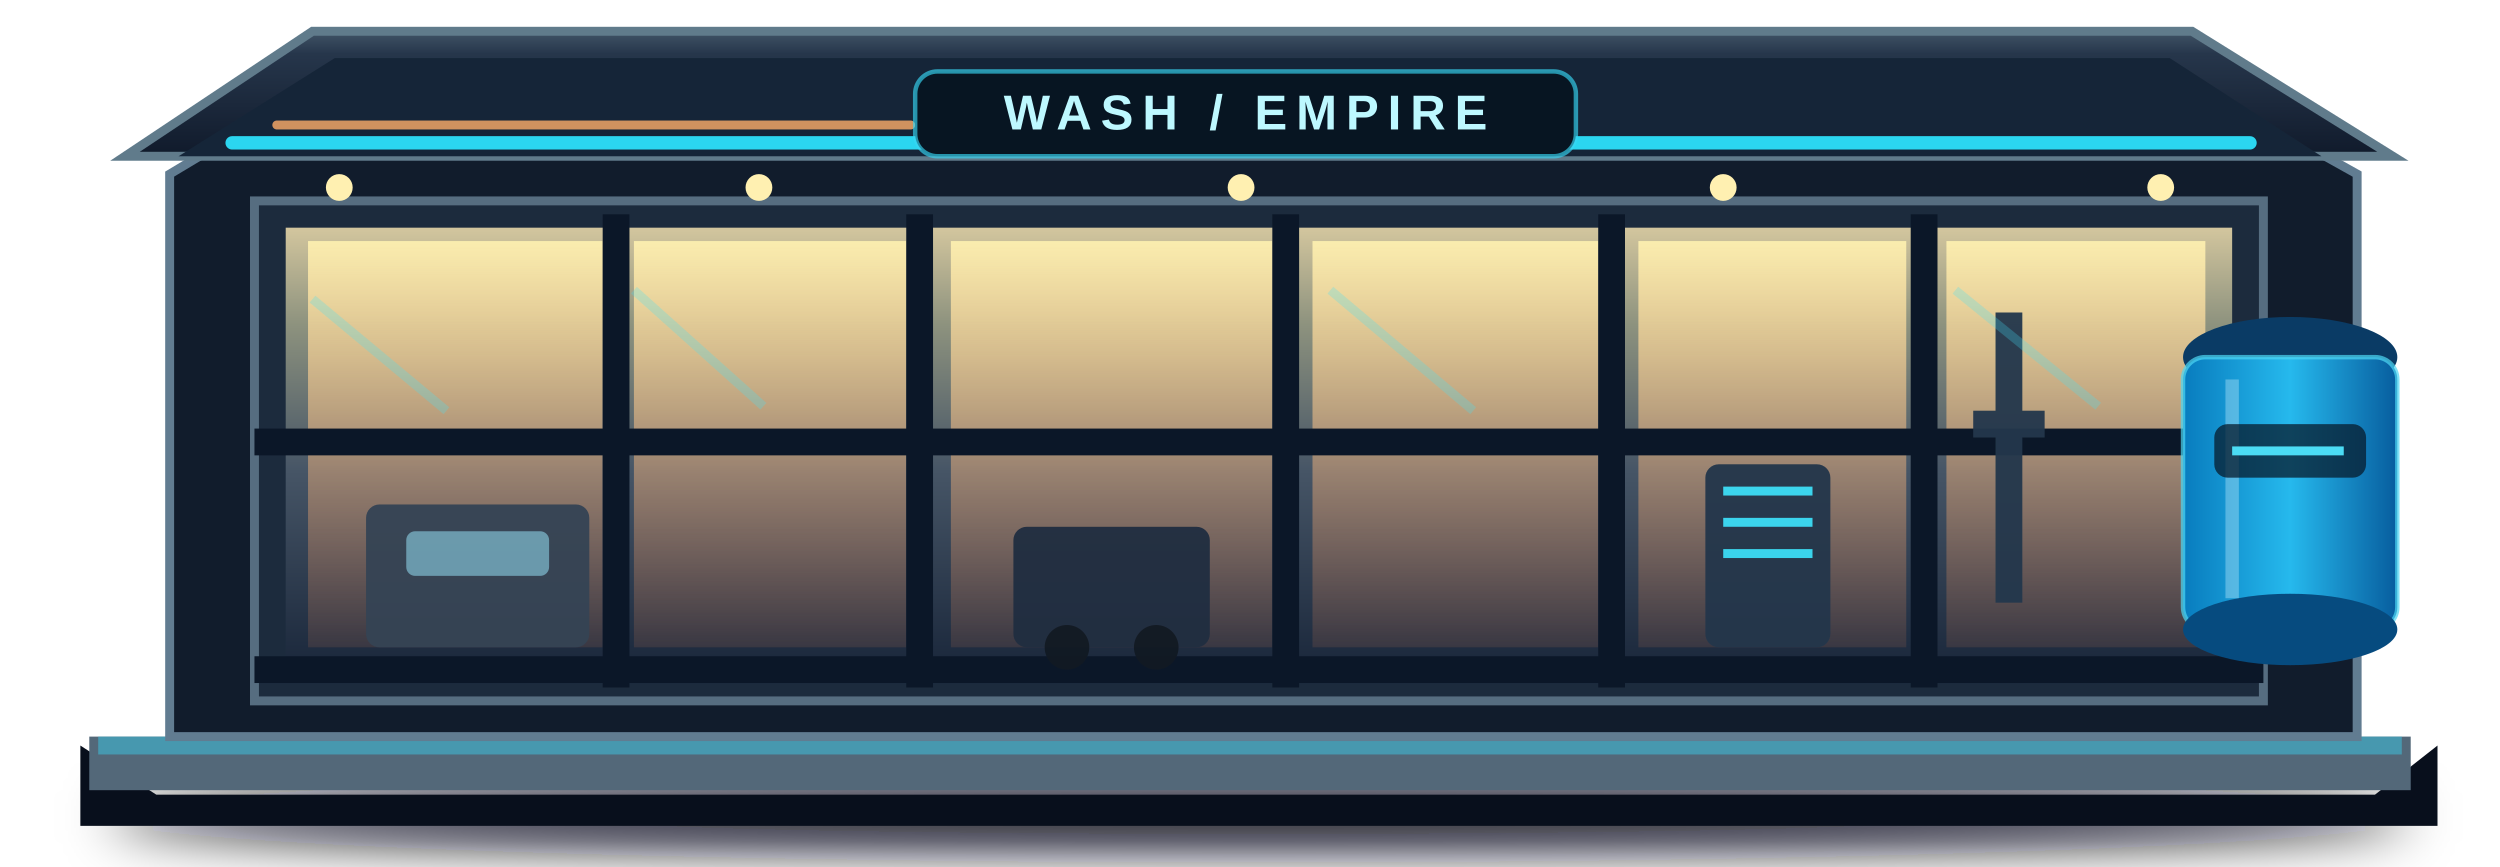
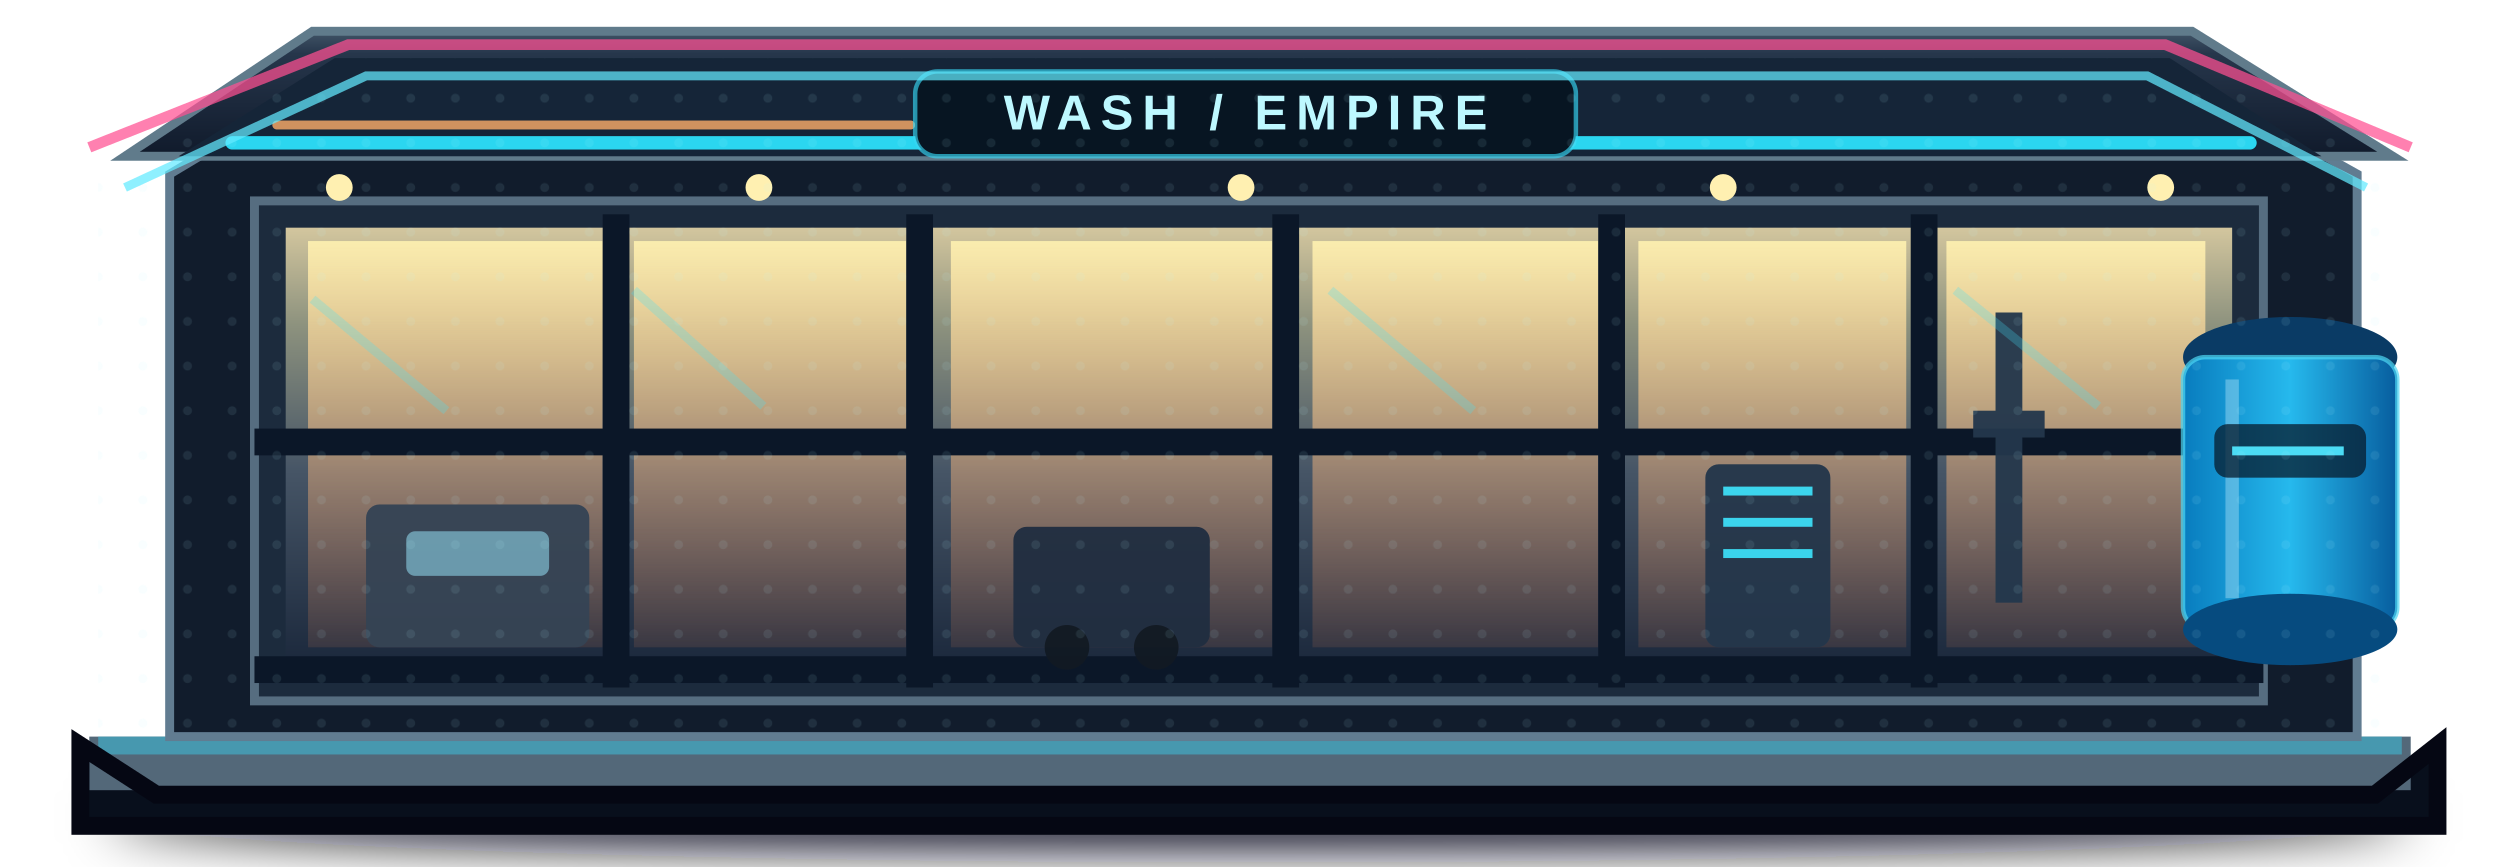
<svg xmlns="http://www.w3.org/2000/svg" width="560" height="194" viewBox="0 0 560 194">
  <defs>
    <linearGradient id="roof" x2="0" y2="1">
      <stop stop-color="#415467" />
      <stop offset=".18" stop-color="#26364b" />
      <stop offset="1" stop-color="#101a2b" />
    </linearGradient>
    <linearGradient id="glass" x2="0" y2="1">
      <stop stop-color="#d3c69e" />
      <stop offset=".22" stop-color="#8d927e" />
      <stop offset=".55" stop-color="#465566" />
      <stop offset="1" stop-color="#1a273b" />
    </linearGradient>
    <linearGradient id="warm" x2="0" y2="1">
      <stop stop-color="#fff2b1" stop-opacity=".9" />
      <stop offset="1" stop-color="#f78a54" stop-opacity=".12" />
    </linearGradient>
    <linearGradient id="tank" x2="1" y2="0">
      <stop stop-color="#087cbe" />
      <stop offset=".5" stop-color="#26b9ed" />
      <stop offset="1" stop-color="#075d9e" />
    </linearGradient>
    <filter id="shadow">
      <feGaussianBlur stdDeviation="6" />
    </filter>
+     <pattern id="inkDots" width="10" height="10" patternUnits="userSpaceOnUse">
+       <circle cx="2" cy="2" r="1" fill="#b8f7ff" fill-opacity=".45" />
+     </pattern>
  </defs>
  <ellipse cx="282" cy="183" rx="258" ry="10" fill="#030711" fill-opacity=".8" filter="url(#shadow)" />
  <path d="M18 167 35 178 532 178 546 167V185H18Z" fill="#080f1c" />
  <path d="M20 165H540V177H20Z" fill="#536879" />
  <path d="M22 165H538V169H22Z" fill="#38d4f3" fill-opacity=".45" />
  <path d="M38 39 78 15H485L528 39V165H38Z" fill="#111c2c" stroke="#617c91" stroke-width="2" />
  <path d="M28 35 70 7H491L536 35H28Z" fill="url(#roof)" stroke="#607b8b" stroke-width="2" />
  <path d="M40 35 75 13H486L520 35Z" fill="#152538" />
  <path d="M52 32H504" stroke="#2bd6f0" stroke-width="3" stroke-linecap="round" />
  <path d="M62 28H204" stroke="#ffae69" stroke-width="2" stroke-linecap="round" stroke-opacity=".8" />
  <path d="M57 45H507V157H57Z" fill="#1c2b3d" stroke="#566d80" stroke-width="2" />
  <path d="M64 51H500V150H64Z" fill="url(#glass)" />
  <g fill="url(#warm)">
    <rect x="69" y="54" width="66" height="91" />
    <rect x="142" y="54" width="61" height="91" />
    <rect x="213" y="54" width="72" height="91" />
    <rect x="294" y="54" width="64" height="91" />
    <rect x="367" y="54" width="60" height="91" />
    <rect x="436" y="54" width="58" height="91" />
  </g>
  <g stroke="#0b1728" stroke-width="6">
    <path d="M138 48V154M206 48V154M288 48V154M361 48V154M431 48V154" />
    <path d="M57 99H507M57 150H507" />
  </g>
  <g opacity=".95">
    <rect x="82" y="113" width="50" height="32" rx="3" fill="#344354" />
    <rect x="91" y="119" width="32" height="10" rx="2" fill="#88cde2" fill-opacity=".65" />
    <rect x="227" y="118" width="44" height="27" rx="3" fill="#202d40" />
    <circle cx="239" cy="145" r="5" fill="#111923" />
    <circle cx="259" cy="145" r="5" fill="#111923" />
    <rect x="382" y="104" width="28" height="41" rx="3" fill="#23364b" />
    <path d="M386 110H406M386 117H406M386 124H406" stroke="#38d9f3" stroke-width="2" />
    <path d="M450 70v65m-8-40h16" stroke="#23374c" stroke-width="6" />
  </g>
  <rect x="205" y="16" width="148" height="19" rx="5" fill="#071522" stroke="#38d8f4" stroke-opacity=".65" />
  <text x="279" y="29" text-anchor="middle" font-family="Arial,sans-serif" font-size="11" font-weight="800" letter-spacing="2" fill="#bdf8ff">WASH / EMPIRE</text>
  <g fill="#fff0b1">
    <circle cx="76" cy="42" r="3" />
    <circle cx="170" cy="42" r="3" />
    <circle cx="278" cy="42" r="3" />
    <circle cx="386" cy="42" r="3" />
    <circle cx="484" cy="42" r="3" />
  </g>
  <g stroke="#43dff6" stroke-width="2" stroke-opacity=".26">
    <path d="M70 67 100 92M142 65 171 91M298 65 330 92M438 65 470 91" />
  </g>
  <g>
    <ellipse cx="513" cy="80" rx="24" ry="9" fill="#0a3b65" />
    <rect x="489" y="80" width="48" height="61" rx="5" fill="url(#tank)" stroke="#4ed8f4" stroke-opacity=".7" />
    <ellipse cx="513" cy="141" rx="24" ry="8" fill="#064b7f" />
    <path d="M500 85v49" stroke="#d4f5ff" stroke-opacity=".34" stroke-width="3" />
    <rect x="496" y="95" width="34" height="12" rx="3" fill="#071b2d" fill-opacity=".75" />
    <path d="M500 101h25" stroke="#4bdcf5" stroke-width="2" />
  </g>
+   <path d="M18 167 35 178 532 178 546 167V185H18Z" fill="none" stroke="#050713" stroke-width="4" />
+   <path d="M22 38 78 13H485L538 38V165H22Z" fill="url(#inkDots)" opacity=".2" />
+   <path d="M20 33 78 10H485L540 33" fill="none" stroke="#ff4f91" stroke-width="2.4" opacity=".72" />
+   <path d="M28 42 82 17H481L530 42" fill="none" stroke="#63eaff" stroke-width="2" opacity=".72" />
</svg>
